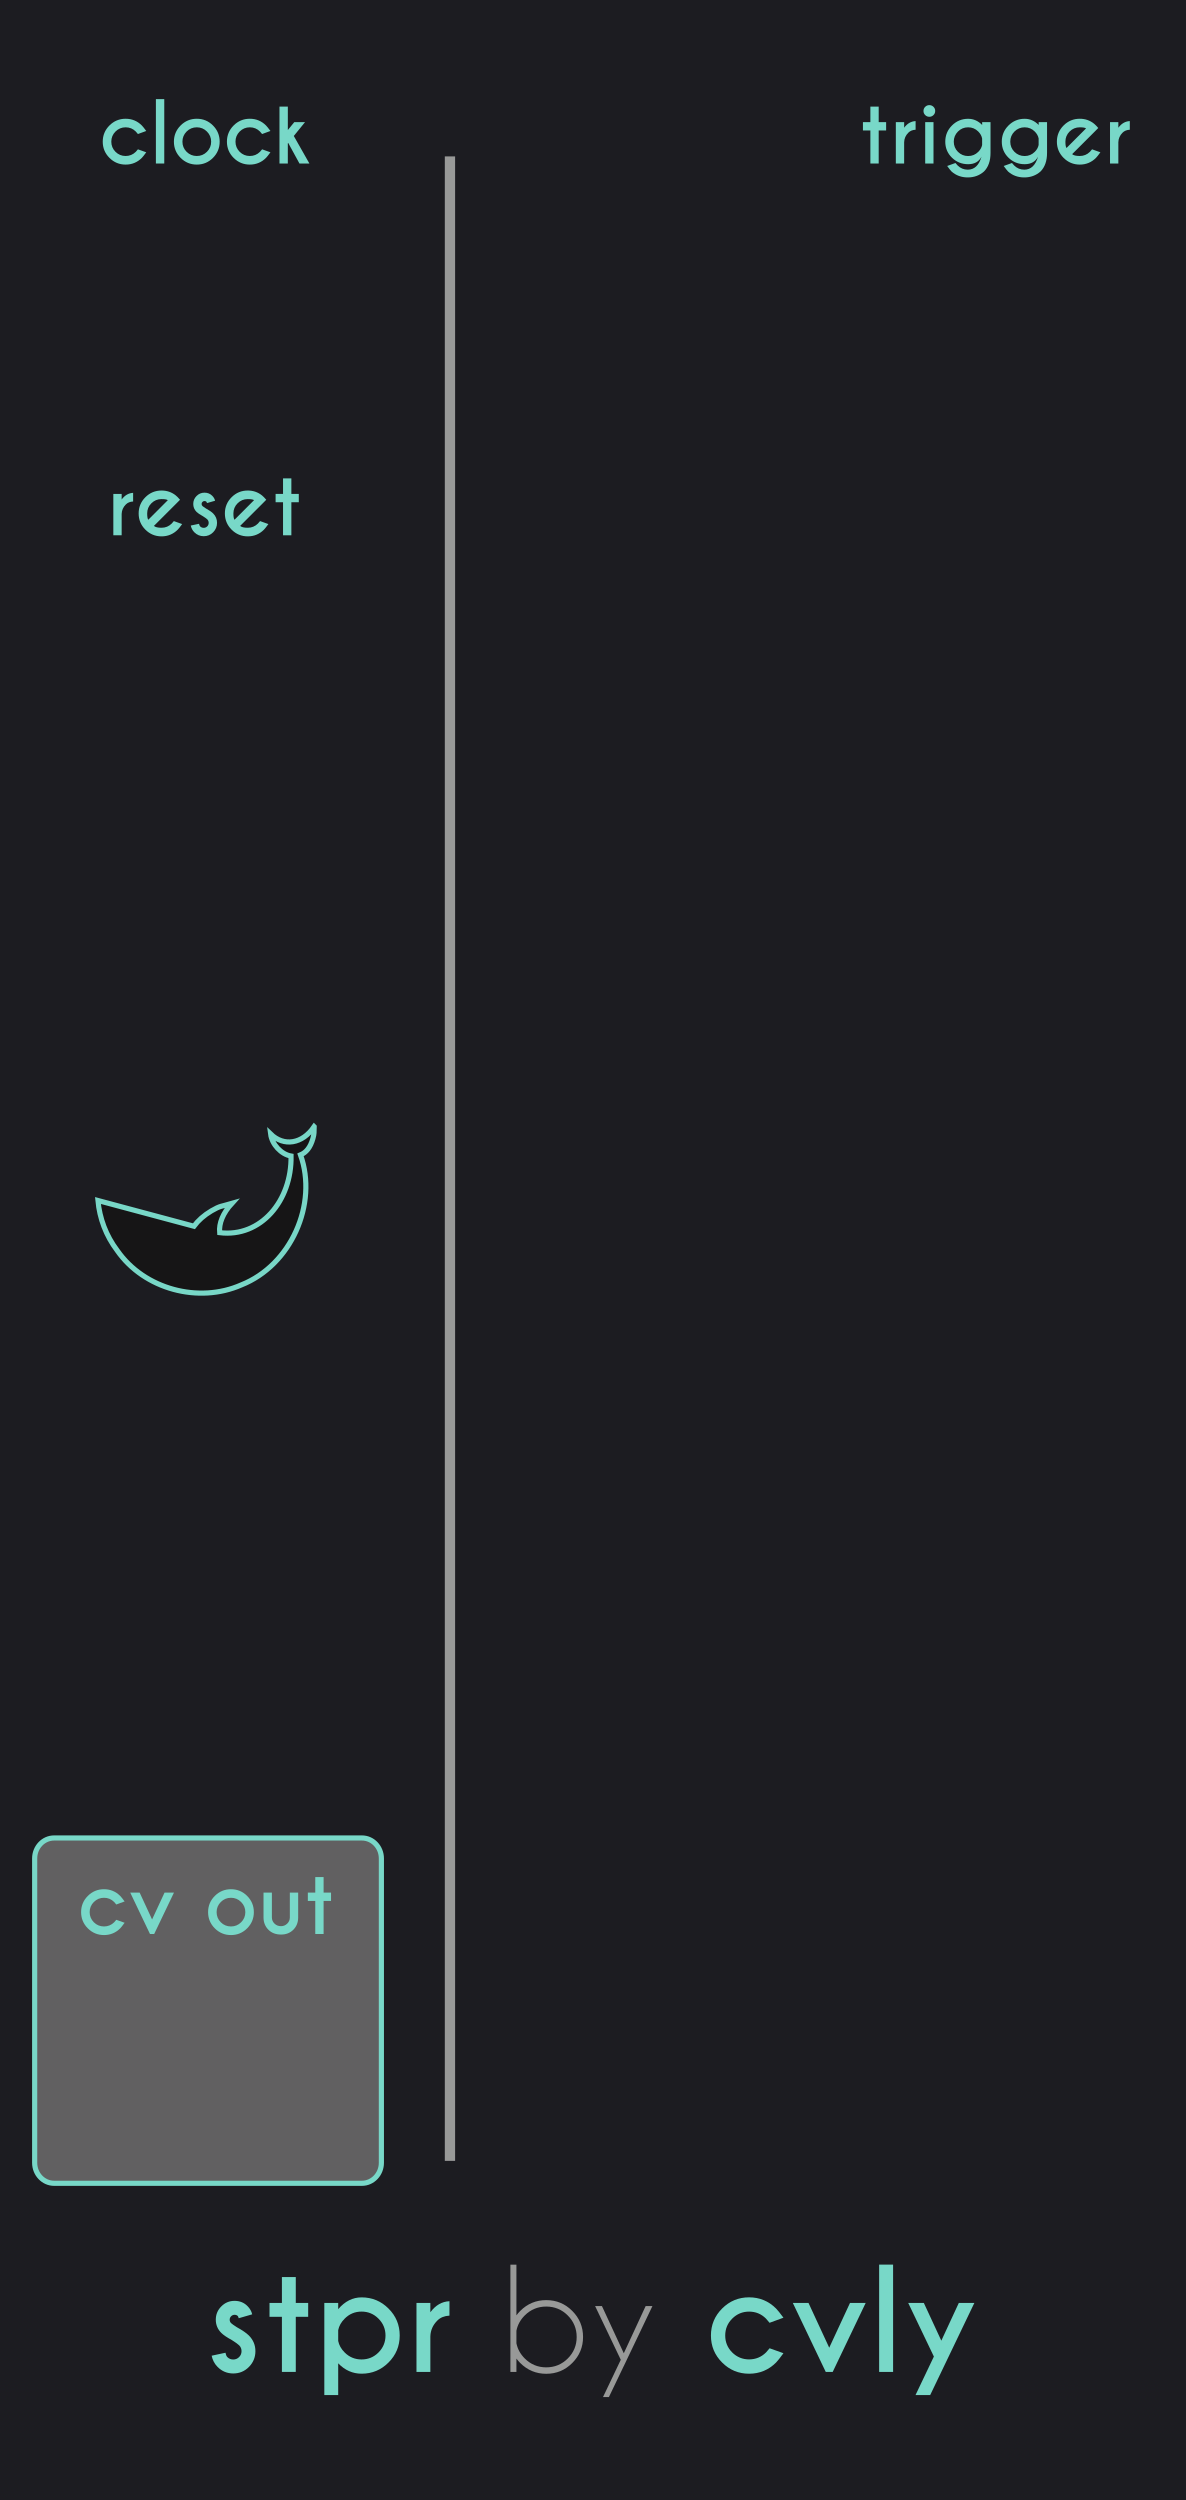
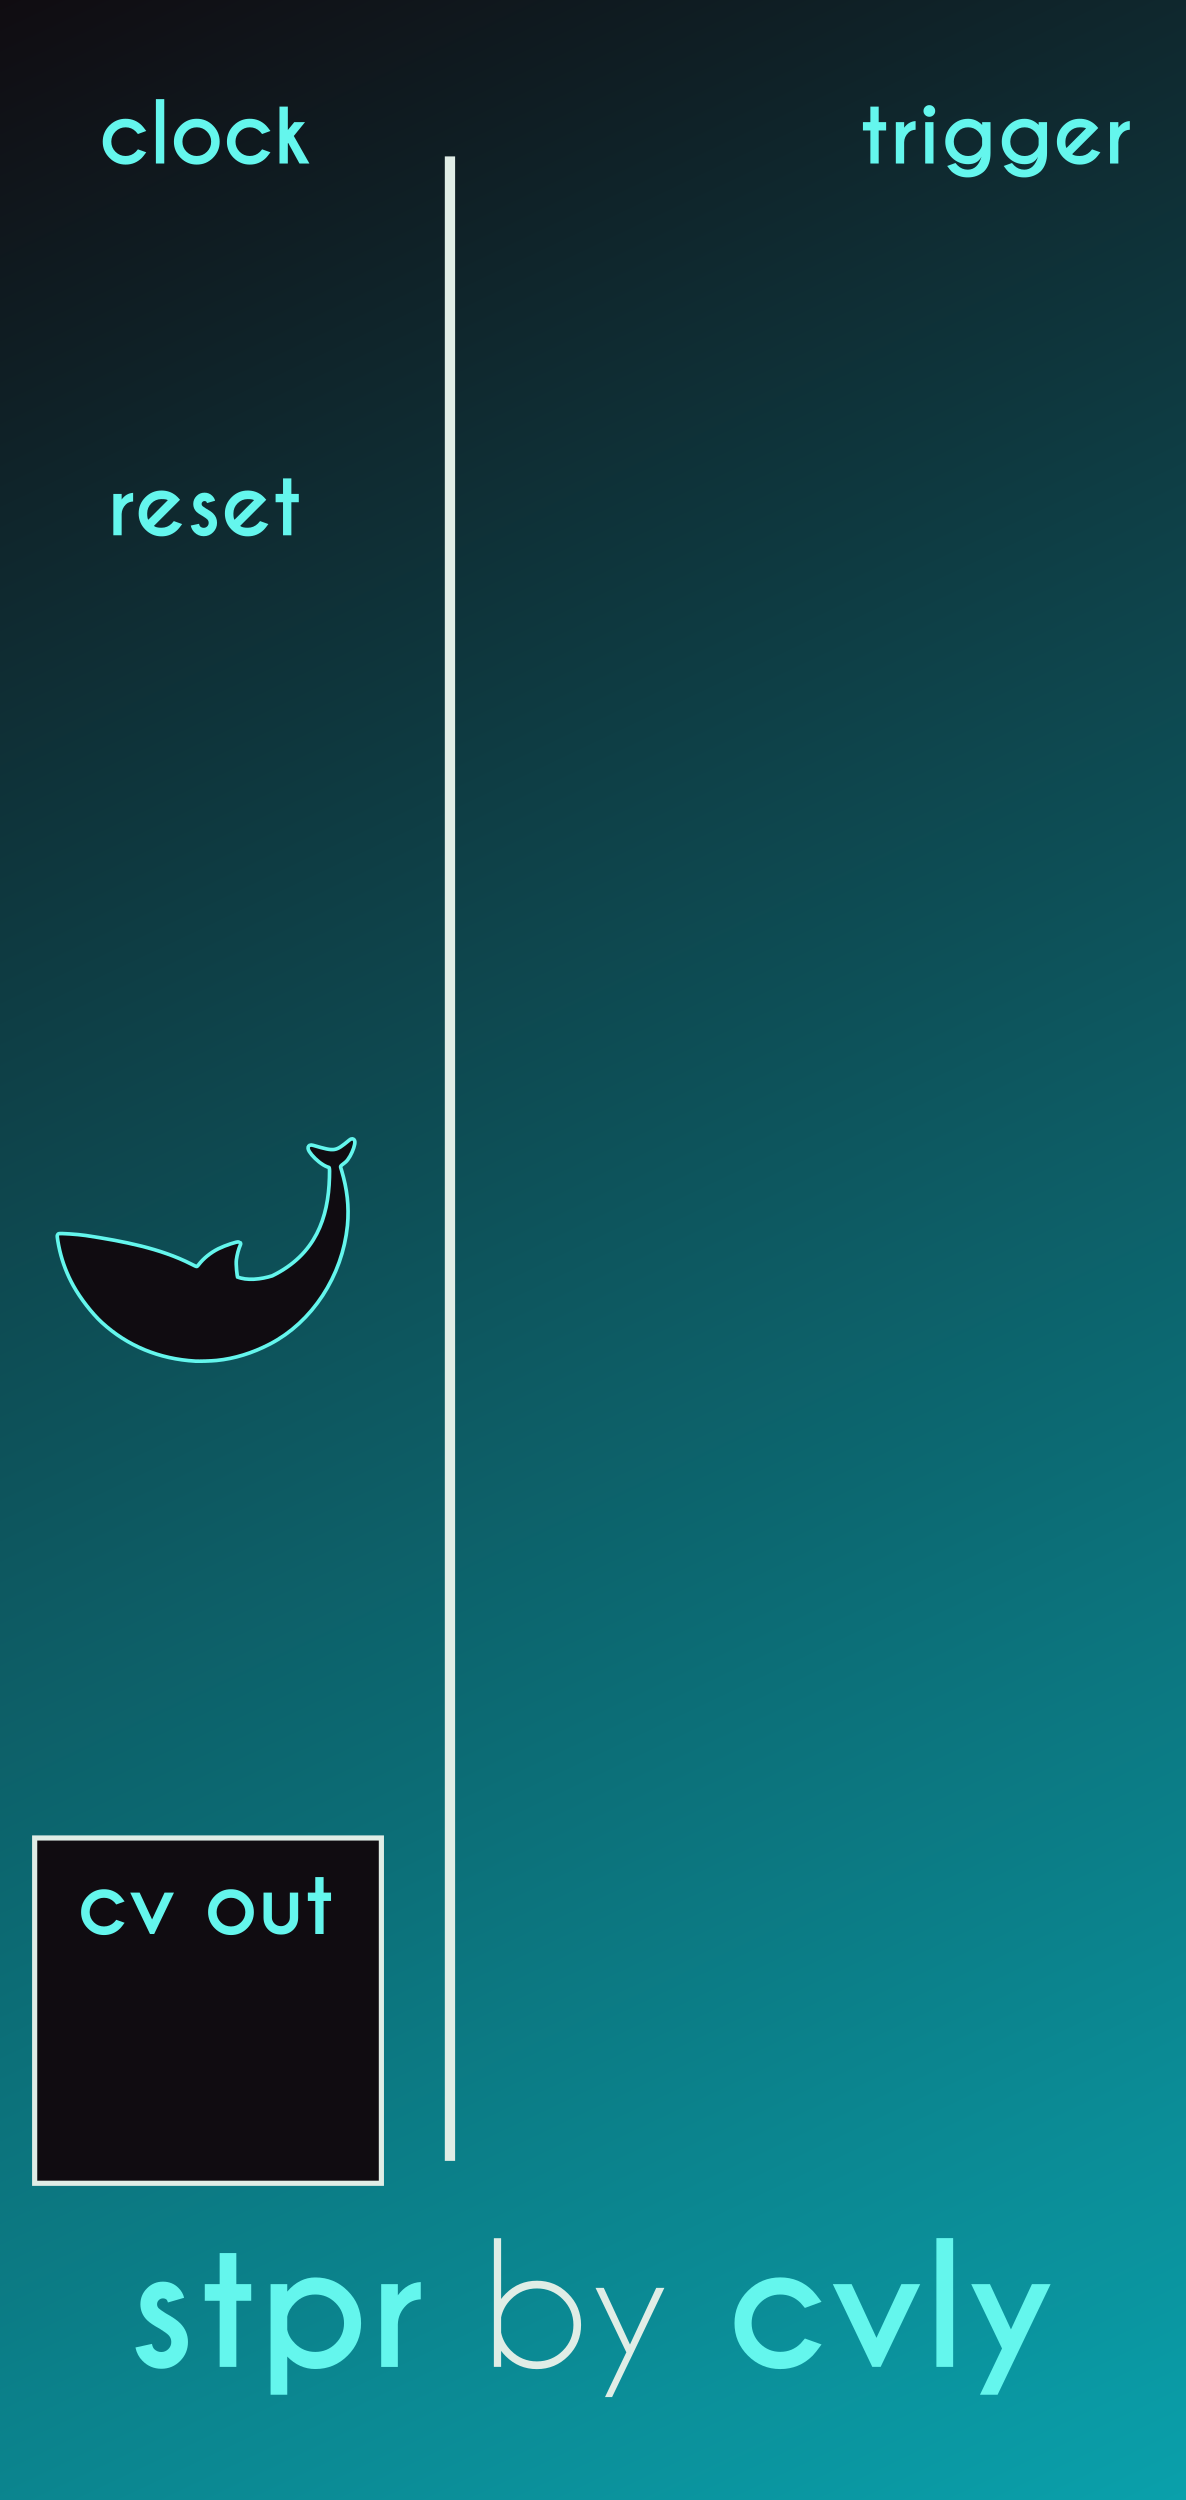
- <svg xmlns="http://www.w3.org/2000/svg" width="60.96mm" height="128.5mm" viewBox="0 0 60.96 128.5" version="1.1" id="svg2129">
+ <svg xmlns="http://www.w3.org/2000/svg" xmlns:xlink="http://www.w3.org/1999/xlink" width="60.96mm" height="128.5mm" viewBox="0 0 60.96 128.5" version="1.1" id="svg2129">
  <defs id="defs2126">
+     <linearGradient id="linearGradient12335">
+       <stop style="stop-color:#100c11;stop-opacity:1" offset="0" id="stop12331" />
+       <stop style="stop-color:#0aa0ab;stop-opacity:1" offset="1" id="stop12333" />
+     </linearGradient>
    <pattern id="EMFhbasepattern" patternUnits="userSpaceOnUse" width="6" height="6" x="0" y="0" />
+     <linearGradient xlink:href="#linearGradient12335" id="linearGradient12337" x1="-2.220446e-15" y1="5.3290705e-15" x2="60.96" y2="128.5" gradientUnits="userSpaceOnUse" />
  </defs>
  <g id="layer1" style="display:inline">
-     <rect style="fill:#1c1c21;fill-opacity:1;stroke:none;stroke-width:0.613" id="rect2696" width="60.96" height="128.5" x="-2.220446e-15" y="5.3290705e-15" />
-     <rect style="fill:#616061;fill-opacity:1;stroke:#78d8c8;stroke-width:0.265;stroke-opacity:1;stroke-miterlimit:4;stroke-dasharray:none" id="rect79966" width="17.821" height="17.749" x="1.782" y="94.472" rx="1" ry="1.053" />
+     <rect style="fill:url(#linearGradient12337);fill-opacity:1;stroke:none;stroke-width:0.613" id="rect2696" width="60.96" height="128.5" x="-2.220446e-15" y="5.3290705e-15" />
+     <rect style="fill:#100c11;fill-opacity:1;stroke:#e0ede6;stroke-width:0.265;stroke-miterlimit:4;stroke-dasharray:none;stroke-opacity:1" id="rect79966" width="17.821" height="17.749" x="1.782" y="94.472" />
    <text xml:space="preserve" style="font-size:5.644px;line-height:1.25;font-family:Poppins;-inkscape-font-specification:'Poppins, Normal';stroke-width:0.265" x="24.837" y="8.746" id="text68900">
      <tspan id="tspan68898" style="stroke-width:0.265" x="24.837" y="8.746" />
    </text>
    <text xml:space="preserve" style="font-size:5.644px;line-height:1.25;font-family:Poppins;-inkscape-font-specification:'Poppins, Normal';stroke-width:0.265" x="13.468" y="122.438" id="text75220">
      <tspan id="tspan75218" style="stroke-width:0.265" x="13.468" y="122.438" />
    </text>
-     <path style="fill:none;stroke:#989998;stroke-width:0.529;stroke-linecap:butt;stroke-linejoin:miter;stroke-miterlimit:4;stroke-dasharray:none;stroke-opacity:1" d="M 23.128,8.039 V 111.069 Z" id="path1482" />
+     <path style="fill:#0aa0ab;stroke:#e0ede6;stroke-width:0.529;stroke-linecap:butt;stroke-linejoin:miter;stroke-miterlimit:4;stroke-dasharray:none;stroke-opacity:1" d="M 23.128,8.039 V 111.069 Z" id="path1482" />
    <text xml:space="preserve" style="font-size:5.644px;line-height:1.25;font-family:Poppins;-inkscape-font-specification:'Poppins, Normal';stroke-width:0.265" x="-13.818" y="14.693" id="text12320">
      <tspan id="tspan12318" style="stroke-width:0.265" x="-13.818" y="14.693" />
    </text>
-     <path id="path15640-5" style="display:inline;opacity:0.996;fill:#161516;fill-opacity:1;stroke:#78d8c8;stroke-width:0.265;stroke-linecap:round;stroke-linejoin:miter;stroke-miterlimit:4;stroke-dasharray:none;stroke-dashoffset:0;stroke-opacity:1" d="m 16.146,57.912 c -0.607,0.896 -1.561,1.032 -2.236,0.377 0.068,0.531 0.539,1.043 1.05,1.132 0.041,2.301 -1.56,4.199 -3.669,3.938 -0.048,-0.482 0.172,-1.009 0.623,-1.502 -0.55,0.161 -0.584,0.111 -1.047,0.381 -0.384,0.228 -0.684,0.498 -0.9,0.79 l -4.933,-1.322 c 0.084,0.909 0.407,1.801 0.996,2.577 1.384,1.984 4.18,2.732 6.376,1.761 2.548,-1.011 3.944,-4.152 3.04,-6.683 0.286,-0.121 0.506,-0.371 0.638,-0.842 0.077,-0.284 0.049,-0.294 0.063,-0.606 z" />
  </g>
  <g id="layer3">
-     <g aria-label="stpr by cvly" id="text3584" style="font-size:7.056px;line-height:1.25;font-family:Poppins;-inkscape-font-specification:'Poppins, Normal';display:inline;stroke-width:0.265">
-       <path d="m 11.589,120.931 q 0.031,0.158 0.096,0.224 0.127,0.124 0.303,0.124 0.176,0 0.3,-0.124 0.127,-0.124 0.127,-0.307 0,-0.176 -0.124,-0.3 -0.086,-0.086 -0.369,-0.265 -0.386,-0.21 -0.548,-0.372 -0.282,-0.282 -0.282,-0.679 0,-0.4 0.282,-0.682 0.282,-0.286 0.682,-0.286 0.4,0 0.665,0.269 0.189,0.189 0.241,0.424 l -0.692,0.2 q -0.024,-0.086 -0.048,-0.114 -0.062,-0.062 -0.165,-0.062 -0.103,0 -0.179,0.076 -0.072,0.072 -0.072,0.176 0,0.103 0.072,0.176 0.065,0.062 0.296,0.21 0.427,0.234 0.62,0.427 0.334,0.338 0.334,0.803 0,0.475 -0.334,0.813 -0.331,0.334 -0.806,0.334 -0.472,0 -0.806,-0.338 -0.231,-0.231 -0.303,-0.575 z" style="fill:#78d8c8" id="path11537" />
-       <path d="m 14.49,118.371 v -1.33 h 0.713 v 1.33 h 0.637 v 0.713 h -0.637 v 2.832 h -0.713 v -2.832 h -0.637 v -0.713 z" style="fill:#78d8c8" id="path11539" />
-       <path d="m 17.383,119.77 v 0.555 q 0.065,0.327 0.334,0.593 0.358,0.358 0.868,0.358 0.51,0 0.868,-0.358 0.362,-0.362 0.362,-0.872 0,-0.506 -0.362,-0.868 -0.358,-0.362 -0.868,-0.362 -0.51,0 -0.868,0.362 -0.269,0.265 -0.334,0.593 z m 0,1.705 v 1.633 h -0.713 v -4.737 h 0.713 v 0.32 q 0.517,-0.606 1.202,-0.606 0.813,0 1.385,0.575 0.575,0.572 0.575,1.385 0,0.813 -0.575,1.388 -0.572,0.575 -1.385,0.575 -0.686,0 -1.202,-0.534 z" style="fill:#78d8c8" id="path11541" />
-       <path d="m 22.12,118.85 q 0.4,-0.541 0.982,-0.568 v 0.741 q -0.389,0.021 -0.62,0.251 -0.348,0.345 -0.362,0.82 v 1.822 h -0.713 v -3.545 h 0.713 z" style="fill:#78d8c8" id="path11543" />
-       <path d="m 26.234,116.404 h 0.31 v 2.604 q 0.086,-0.117 0.196,-0.227 0.555,-0.555 1.337,-0.555 0.785,0 1.337,0.555 0.555,0.555 0.555,1.34 0,0.782 -0.555,1.337 -0.551,0.555 -1.337,0.555 -0.782,0 -1.337,-0.555 -0.11,-0.11 -0.196,-0.227 v 0.686 h -0.31 z m 0.31,3.393 v 0.648 q 0.09,0.441 0.427,0.779 0.458,0.458 1.106,0.458 0.648,0 1.106,-0.455 0.458,-0.458 0.458,-1.106 0,-0.648 -0.458,-1.106 -0.458,-0.458 -1.106,-0.458 -0.648,0 -1.106,0.458 -0.338,0.338 -0.427,0.782 z" style="font-weight:normal;-inkscape-font-specification:'Caviar Dreams';fill:#989998" id="path11545" />
-       <path d="m 32.063,121.613 -0.765,1.595 h -0.303 l 0.913,-1.915 -1.319,-2.76 h 0.351 l 1.123,2.425 1.123,-2.425 h 0.348 l -1.471,3.083 z" style="font-weight:normal;-inkscape-font-specification:'Caviar Dreams';fill:#989998" id="path11547" />
-       <path d="m 39.556,120.7 0.713,0.255 q -0.262,0.362 -0.379,0.479 -0.575,0.575 -1.388,0.575 -0.81,0 -1.385,-0.575 -0.575,-0.575 -0.575,-1.388 0,-0.813 0.575,-1.388 0.575,-0.575 1.385,-0.575 0.813,0 1.388,0.575 0.117,0.117 0.379,0.472 l -0.713,0.262 q -0.138,-0.169 -0.186,-0.217 -0.358,-0.358 -0.868,-0.358 -0.506,0 -0.868,0.362 -0.358,0.358 -0.358,0.868 0,0.506 0.358,0.868 0.362,0.358 0.868,0.358 0.51,0 0.872,-0.358 0.045,-0.048 0.183,-0.214 z" style="fill:#78d8c8" id="path11549" />
-       <path d="m 42.443,121.916 -1.692,-3.545 h 0.806 l 1.065,2.301 1.068,-2.301 h 0.806 l -1.695,3.545 z" style="fill:#78d8c8" id="path11551" />
-       <path d="m 45.905,116.401 v 5.516 h -0.717 v -5.516 z" style="fill:#78d8c8" id="path11553" />
-       <path d="m 47.811,123.108 h -0.754 l 0.944,-1.981 -1.319,-2.756 h 0.803 l 0.899,1.94 0.899,-1.94 h 0.799 z" style="fill:#78d8c8" id="path11555" />
+     <g aria-label="clock" id="text2533" style="font-size:4.233px;line-height:1.25;font-family:'Caviar Dreams';-inkscape-font-specification:'Caviar Dreams';display:inline;stroke-width:0.265;fill:#64f6ed">
+       <path d="M 7.089,7.675 7.517,7.828 Q 7.36,8.045 7.29,8.115 6.945,8.46 6.457,8.46 q -0.486,0 -0.831,-0.345 Q 5.281,7.77 5.281,7.282 q 0,-0.488 0.345,-0.833 0.345,-0.345 0.831,-0.345 0.488,0 0.833,0.345 0.07,0.07 0.227,0.283 L 7.089,6.889 Q 7.007,6.788 6.978,6.759 6.763,6.544 6.457,6.544 q -0.304,0 -0.521,0.217 -0.215,0.215 -0.215,0.521 0,0.304 0.215,0.521 0.217,0.215 0.521,0.215 0.306,0 0.523,-0.215 0.027,-0.029 0.11,-0.128 z" style="font-weight:bold;-inkscape-font-specification:'Caviar Dreams Bold';fill:#64f6ed" id="path11526" />
+       <path d="M 8.443,5.095 V 8.405 H 8.013 V 5.095 Z" style="font-weight:bold;-inkscape-font-specification:'Caviar Dreams Bold';fill:#64f6ed" id="path11528" />
+       <path d="m 10.115,6.104 q 0.488,0 0.831,0.345 0.345,0.345 0.345,0.833 0,0.488 -0.345,0.833 -0.343,0.345 -0.831,0.345 -0.486,0 -0.831,-0.345 Q 8.939,7.77 8.939,7.282 q 0,-0.488 0.345,-0.833 Q 9.63,6.104 10.115,6.104 Z m 0,0.44 q -0.306,0 -0.523,0.217 -0.215,0.217 -0.215,0.521 0,0.306 0.215,0.521 0.217,0.215 0.523,0.215 0.306,0 0.521,-0.215 0.217,-0.215 0.217,-0.521 0,-0.304 -0.217,-0.521 Q 10.421,6.544 10.115,6.544 Z" style="font-weight:bold;-inkscape-font-specification:'Caviar Dreams Bold';fill:#64f6ed" id="path11530" />
+       <path d="m 13.472,7.675 0.428,0.153 q -0.157,0.217 -0.227,0.287 -0.345,0.345 -0.833,0.345 -0.486,0 -0.831,-0.345 -0.345,-0.345 -0.345,-0.833 0,-0.488 0.345,-0.833 0.345,-0.345 0.831,-0.345 0.488,0 0.833,0.345 0.07,0.07 0.227,0.283 L 13.472,6.889 Q 13.39,6.788 13.361,6.759 13.146,6.544 12.84,6.544 q -0.304,0 -0.521,0.217 -0.215,0.215 -0.215,0.521 0,0.304 0.215,0.521 0.217,0.215 0.521,0.215 0.306,0 0.523,-0.215 0.027,-0.029 0.11,-0.128 z" style="font-weight:bold;-inkscape-font-specification:'Caviar Dreams Bold';fill:#64f6ed" id="path11532" />
+       <path d="M 15.678,6.278 15.101,6.989 15.903,8.405 h -0.511 l -0.579,-1.06 -0.019,0.023 V 8.405 H 14.365 V 5.48 h 0.43 v 1.203 l 0.331,-0.405 z" style="font-weight:bold;-inkscape-font-specification:'Caviar Dreams Bold';fill:#64f6ed" id="path11534" />
    </g>
-     <g aria-label="clock" id="text2533" style="font-size:4.233px;line-height:1.25;font-family:'Caviar Dreams';-inkscape-font-specification:'Caviar Dreams';display:inline;stroke-width:0.265">
-       <path d="M 7.089,7.675 7.517,7.828 Q 7.36,8.045 7.29,8.115 6.945,8.46 6.457,8.46 q -0.486,0 -0.831,-0.345 Q 5.281,7.77 5.281,7.282 q 0,-0.488 0.345,-0.833 0.345,-0.345 0.831,-0.345 0.488,0 0.833,0.345 0.07,0.07 0.227,0.283 L 7.089,6.889 Q 7.007,6.788 6.978,6.759 6.763,6.544 6.457,6.544 q -0.304,0 -0.521,0.217 -0.215,0.215 -0.215,0.521 0,0.304 0.215,0.521 0.217,0.215 0.521,0.215 0.306,0 0.523,-0.215 0.027,-0.029 0.11,-0.128 z" style="font-weight:bold;-inkscape-font-specification:'Caviar Dreams Bold';fill:#78d8c8" id="path11526" />
-       <path d="M 8.443,5.095 V 8.405 H 8.013 V 5.095 Z" style="font-weight:bold;-inkscape-font-specification:'Caviar Dreams Bold';fill:#78d8c8" id="path11528" />
-       <path d="m 10.115,6.104 q 0.488,0 0.831,0.345 0.345,0.345 0.345,0.833 0,0.488 -0.345,0.833 -0.343,0.345 -0.831,0.345 -0.486,0 -0.831,-0.345 Q 8.939,7.77 8.939,7.282 q 0,-0.488 0.345,-0.833 Q 9.63,6.104 10.115,6.104 Z m 0,0.44 q -0.306,0 -0.523,0.217 -0.215,0.217 -0.215,0.521 0,0.306 0.215,0.521 0.217,0.215 0.523,0.215 0.306,0 0.521,-0.215 0.217,-0.215 0.217,-0.521 0,-0.304 -0.217,-0.521 Q 10.421,6.544 10.115,6.544 Z" style="font-weight:bold;-inkscape-font-specification:'Caviar Dreams Bold';fill:#78d8c8" id="path11530" />
-       <path d="m 13.472,7.675 0.428,0.153 q -0.157,0.217 -0.227,0.287 -0.345,0.345 -0.833,0.345 -0.486,0 -0.831,-0.345 -0.345,-0.345 -0.345,-0.833 0,-0.488 0.345,-0.833 0.345,-0.345 0.831,-0.345 0.488,0 0.833,0.345 0.07,0.07 0.227,0.283 L 13.472,6.889 Q 13.39,6.788 13.361,6.759 13.146,6.544 12.84,6.544 q -0.304,0 -0.521,0.217 -0.215,0.215 -0.215,0.521 0,0.304 0.215,0.521 0.217,0.215 0.521,0.215 0.306,0 0.523,-0.215 0.027,-0.029 0.11,-0.128 z" style="font-weight:bold;-inkscape-font-specification:'Caviar Dreams Bold';fill:#78d8c8" id="path11532" />
-       <path d="M 15.678,6.278 15.101,6.989 15.903,8.405 h -0.511 l -0.579,-1.06 -0.019,0.023 V 8.405 H 14.365 V 5.48 h 0.43 v 1.203 l 0.331,-0.405 z" style="font-weight:bold;-inkscape-font-specification:'Caviar Dreams Bold';fill:#78d8c8" id="path11534" />
+     <g aria-label="trigger" id="text2533-6" style="font-size:4.233px;line-height:1.25;font-family:'Caviar Dreams';-inkscape-font-specification:'Caviar Dreams';display:inline;stroke-width:0.265;fill:#64f6ed">
+       <path d="M 44.737,6.278 V 5.48 h 0.428 v 0.798 h 0.382 V 6.706 H 45.165 V 8.405 h -0.428 V 6.706 H 44.355 V 6.278 Z" style="font-weight:bold;-inkscape-font-specification:'Caviar Dreams Bold';fill:#64f6ed" id="path11511" />
+       <path d="m 46.473,6.565 q 0.24,-0.325 0.589,-0.341 v 0.444 q -0.234,0.012 -0.372,0.151 -0.209,0.207 -0.217,0.492 V 8.405 H 46.046 V 6.278 h 0.428 z" style="font-weight:bold;-inkscape-font-specification:'Caviar Dreams Bold';fill:#64f6ed" id="path11513" />
+       <path d="M 47.982,6.278 V 8.405 H 47.555 V 6.278 Z M 47.767,5.403 q 0.124,0 0.213,0.087 0.089,0.087 0.089,0.213 0,0.126 -0.089,0.213 -0.089,0.087 -0.213,0.087 -0.122,0 -0.211,-0.087 -0.089,-0.087 -0.089,-0.213 0,-0.126 0.089,-0.213 0.089,-0.087 0.211,-0.087 z" style="font-weight:bold;-inkscape-font-specification:'Caviar Dreams Bold';fill:#64f6ed" id="path11515" />
+       <path d="M 50.481,7.117 Q 50.442,6.92 50.283,6.761 50.068,6.544 49.762,6.544 q -0.306,0 -0.523,0.217 -0.215,0.217 -0.215,0.521 0,0.306 0.215,0.523 0.217,0.215 0.523,0.215 0.306,0 0.521,-0.215 0.159,-0.159 0.198,-0.351 z m 0.002,-0.692 V 6.278 h 0.43 v 1.581 q 0,0.62 -0.337,0.957 -0.345,0.304 -0.833,0.304 -0.488,0 -0.833,-0.304 -0.07,-0.07 -0.225,-0.285 l 0.426,-0.153 q 0.083,0.099 0.112,0.128 0.217,0.215 0.521,0.215 0.511,0 0.707,-0.67 -0.201,0.389 -0.688,0.389 -0.488,0 -0.833,-0.335 -0.343,-0.335 -0.343,-0.823 0,-0.488 0.343,-0.831 0.345,-0.345 0.833,-0.345 0.411,0 0.721,0.318 z" style="font-weight:bold;-inkscape-font-specification:'Caviar Dreams Bold';fill:#64f6ed" id="path11517" />
+       <path d="M 53.386,7.117 Q 53.346,6.92 53.187,6.761 52.972,6.544 52.666,6.544 q -0.306,0 -0.523,0.217 -0.215,0.217 -0.215,0.521 0,0.306 0.215,0.523 0.217,0.215 0.523,0.215 0.306,0 0.521,-0.215 0.159,-0.159 0.198,-0.351 z m 0.002,-0.692 V 6.278 h 0.43 v 1.581 q 0,0.62 -0.337,0.957 -0.345,0.304 -0.833,0.304 -0.488,0 -0.833,-0.304 -0.07,-0.07 -0.225,-0.285 l 0.426,-0.153 q 0.083,0.099 0.112,0.128 0.217,0.215 0.521,0.215 0.511,0 0.707,-0.67 -0.201,0.389 -0.688,0.389 -0.488,0 -0.833,-0.335 -0.343,-0.335 -0.343,-0.823 0,-0.488 0.343,-0.831 0.345,-0.345 0.833,-0.345 0.411,0 0.721,0.318 z" style="font-weight:bold;-inkscape-font-specification:'Caviar Dreams Bold';fill:#64f6ed" id="path11519" />
+       <path d="m 55.108,7.923 q 0.107,0.095 0.391,0.095 0.306,0 0.523,-0.215 0.027,-0.029 0.11,-0.128 l 0.428,0.153 q -0.157,0.217 -0.227,0.287 -0.345,0.345 -0.833,0.345 -0.486,0 -0.831,-0.345 -0.345,-0.345 -0.345,-0.833 0,-0.488 0.345,-0.833 0.345,-0.345 0.831,-0.345 0.418,0 0.732,0.252 0.052,0.043 0.101,0.093 0.021,0.021 0.118,0.13 l -0.215,0.217 z m 0.715,-1.323 q -0.072,-0.056 -0.325,-0.056 -0.304,0 -0.521,0.217 -0.215,0.215 -0.215,0.521 0,0.25 0.056,0.325 z" style="font-weight:bold;-inkscape-font-specification:'Caviar Dreams Bold';fill:#64f6ed" id="path11521" />
+       <path d="m 57.483,6.565 q 0.24,-0.325 0.589,-0.341 v 0.444 q -0.234,0.012 -0.372,0.151 -0.209,0.207 -0.217,0.492 V 8.405 h -0.428 V 6.278 h 0.428 z" style="font-weight:bold;-inkscape-font-specification:'Caviar Dreams Bold';fill:#64f6ed" id="path11523" />
    </g>
-     <g aria-label="trigger" id="text2533-6" style="font-size:4.233px;line-height:1.25;font-family:'Caviar Dreams';-inkscape-font-specification:'Caviar Dreams';display:inline;stroke-width:0.265">
-       <path d="M 44.737,6.278 V 5.48 h 0.428 v 0.798 h 0.382 V 6.706 H 45.165 V 8.405 h -0.428 V 6.706 H 44.355 V 6.278 Z" style="font-weight:bold;-inkscape-font-specification:'Caviar Dreams Bold';fill:#78d8c8" id="path11511" />
-       <path d="m 46.473,6.565 q 0.24,-0.325 0.589,-0.341 v 0.444 q -0.234,0.012 -0.372,0.151 -0.209,0.207 -0.217,0.492 V 8.405 H 46.046 V 6.278 h 0.428 z" style="font-weight:bold;-inkscape-font-specification:'Caviar Dreams Bold';fill:#78d8c8" id="path11513" />
-       <path d="M 47.982,6.278 V 8.405 H 47.555 V 6.278 Z M 47.767,5.403 q 0.124,0 0.213,0.087 0.089,0.087 0.089,0.213 0,0.126 -0.089,0.213 -0.089,0.087 -0.213,0.087 -0.122,0 -0.211,-0.087 -0.089,-0.087 -0.089,-0.213 0,-0.126 0.089,-0.213 0.089,-0.087 0.211,-0.087 z" style="font-weight:bold;-inkscape-font-specification:'Caviar Dreams Bold';fill:#78d8c8" id="path11515" />
-       <path d="M 50.481,7.117 Q 50.442,6.92 50.283,6.761 50.068,6.544 49.762,6.544 q -0.306,0 -0.523,0.217 -0.215,0.217 -0.215,0.521 0,0.306 0.215,0.523 0.217,0.215 0.523,0.215 0.306,0 0.521,-0.215 0.159,-0.159 0.198,-0.351 z m 0.002,-0.692 V 6.278 h 0.43 v 1.581 q 0,0.62 -0.337,0.957 -0.345,0.304 -0.833,0.304 -0.488,0 -0.833,-0.304 -0.07,-0.07 -0.225,-0.285 l 0.426,-0.153 q 0.083,0.099 0.112,0.128 0.217,0.215 0.521,0.215 0.511,0 0.707,-0.67 -0.201,0.389 -0.688,0.389 -0.488,0 -0.833,-0.335 -0.343,-0.335 -0.343,-0.823 0,-0.488 0.343,-0.831 0.345,-0.345 0.833,-0.345 0.411,0 0.721,0.318 z" style="font-weight:bold;-inkscape-font-specification:'Caviar Dreams Bold';fill:#78d8c8" id="path11517" />
-       <path d="M 53.386,7.117 Q 53.346,6.92 53.187,6.761 52.972,6.544 52.666,6.544 q -0.306,0 -0.523,0.217 -0.215,0.217 -0.215,0.521 0,0.306 0.215,0.523 0.217,0.215 0.523,0.215 0.306,0 0.521,-0.215 0.159,-0.159 0.198,-0.351 z m 0.002,-0.692 V 6.278 h 0.43 v 1.581 q 0,0.62 -0.337,0.957 -0.345,0.304 -0.833,0.304 -0.488,0 -0.833,-0.304 -0.07,-0.07 -0.225,-0.285 l 0.426,-0.153 q 0.083,0.099 0.112,0.128 0.217,0.215 0.521,0.215 0.511,0 0.707,-0.67 -0.201,0.389 -0.688,0.389 -0.488,0 -0.833,-0.335 -0.343,-0.335 -0.343,-0.823 0,-0.488 0.343,-0.831 0.345,-0.345 0.833,-0.345 0.411,0 0.721,0.318 z" style="font-weight:bold;-inkscape-font-specification:'Caviar Dreams Bold';fill:#78d8c8" id="path11519" />
-       <path d="m 55.108,7.923 q 0.107,0.095 0.391,0.095 0.306,0 0.523,-0.215 0.027,-0.029 0.11,-0.128 l 0.428,0.153 q -0.157,0.217 -0.227,0.287 -0.345,0.345 -0.833,0.345 -0.486,0 -0.831,-0.345 -0.345,-0.345 -0.345,-0.833 0,-0.488 0.345,-0.833 0.345,-0.345 0.831,-0.345 0.418,0 0.732,0.252 0.052,0.043 0.101,0.093 0.021,0.021 0.118,0.13 l -0.215,0.217 z m 0.715,-1.323 q -0.072,-0.056 -0.325,-0.056 -0.304,0 -0.521,0.217 -0.215,0.215 -0.215,0.521 0,0.25 0.056,0.325 z" style="font-weight:bold;-inkscape-font-specification:'Caviar Dreams Bold';fill:#78d8c8" id="path11521" />
-       <path d="m 57.483,6.565 q 0.24,-0.325 0.589,-0.341 v 0.444 q -0.234,0.012 -0.372,0.151 -0.209,0.207 -0.217,0.492 V 8.405 h -0.428 V 6.278 h 0.428 z" style="font-weight:bold;-inkscape-font-specification:'Caviar Dreams Bold';fill:#78d8c8" id="path11523" />
+     <g aria-label="reset" id="text2533-0" style="font-size:4.233px;line-height:1.25;font-family:'Caviar Dreams';-inkscape-font-specification:'Caviar Dreams';display:inline;stroke-width:0.265;fill:#64f6ed">
+       <path d="m 6.253,25.674 q 0.24,-0.325 0.589,-0.341 v 0.444 q -0.234,0.012 -0.372,0.151 -0.209,0.207 -0.217,0.492 V 27.514 H 5.825 v -2.127 h 0.428 z" style="font-weight:bold;-inkscape-font-specification:'Caviar Dreams Bold';fill:#64f6ed" id="path11500" />
+       <path d="m 7.911,27.032 q 0.107,0.095 0.391,0.095 0.306,0 0.523,-0.215 0.027,-0.029 0.11,-0.128 l 0.428,0.153 q -0.157,0.217 -0.227,0.287 -0.345,0.345 -0.833,0.345 -0.486,0 -0.831,-0.345 -0.345,-0.345 -0.345,-0.833 0,-0.488 0.345,-0.833 0.345,-0.345 0.831,-0.345 0.418,0 0.732,0.252 0.052,0.043 0.101,0.093 0.021,0.021 0.118,0.13 l -0.215,0.217 z m 0.715,-1.323 q -0.072,-0.056 -0.325,-0.056 -0.304,0 -0.521,0.217 -0.215,0.215 -0.215,0.521 0,0.25 0.056,0.325 z" style="font-weight:bold;-inkscape-font-specification:'Caviar Dreams Bold';fill:#64f6ed" id="path11502" />
+       <path d="m 10.23,26.923 q 0.019,0.095 0.058,0.134 0.076,0.074 0.182,0.074 0.105,0 0.18,-0.074 0.076,-0.074 0.076,-0.184 0,-0.105 -0.074,-0.18 -0.052,-0.052 -0.221,-0.159 -0.232,-0.126 -0.329,-0.223 -0.169,-0.169 -0.169,-0.407 0,-0.24 0.169,-0.409 0.169,-0.172 0.409,-0.172 0.24,0 0.399,0.161 0.114,0.114 0.145,0.254 l -0.415,0.12 q -0.014,-0.052 -0.029,-0.068 -0.037,-0.037 -0.099,-0.037 -0.062,0 -0.107,0.045 -0.043,0.043 -0.043,0.105 0,0.062 0.043,0.105 0.039,0.037 0.178,0.126 0.256,0.141 0.372,0.256 0.201,0.203 0.201,0.482 0,0.285 -0.201,0.488 -0.198,0.201 -0.484,0.201 -0.283,0 -0.484,-0.203 -0.138,-0.138 -0.182,-0.345 z" style="font-weight:bold;-inkscape-font-specification:'Caviar Dreams Bold';fill:#64f6ed" id="path11504" />
+       <path d="m 12.343,27.032 q 0.107,0.095 0.391,0.095 0.306,0 0.523,-0.215 0.027,-0.029 0.11,-0.128 l 0.428,0.153 q -0.157,0.217 -0.227,0.287 -0.345,0.345 -0.833,0.345 -0.486,0 -0.831,-0.345 -0.345,-0.345 -0.345,-0.833 0,-0.488 0.345,-0.833 0.345,-0.345 0.831,-0.345 0.418,0 0.732,0.252 0.052,0.043 0.101,0.093 0.021,0.021 0.118,0.13 l -0.215,0.217 z m 0.715,-1.323 q -0.072,-0.056 -0.325,-0.056 -0.304,0 -0.521,0.217 -0.215,0.215 -0.215,0.521 0,0.25 0.056,0.325 z" style="font-weight:bold;-inkscape-font-specification:'Caviar Dreams Bold';fill:#64f6ed" id="path11506" />
+       <path d="m 14.548,25.387 v -0.798 h 0.428 V 25.387 h 0.382 v 0.428 H 14.976 V 27.514 h -0.428 V 25.815 H 14.166 V 25.387 Z" style="font-weight:bold;-inkscape-font-specification:'Caviar Dreams Bold';fill:#64f6ed" id="path11508" />
    </g>
-     <g aria-label="reset" id="text2533-0" style="font-size:4.233px;line-height:1.25;font-family:'Caviar Dreams';-inkscape-font-specification:'Caviar Dreams';display:inline;stroke-width:0.265">
-       <path d="m 6.253,25.674 q 0.24,-0.325 0.589,-0.341 v 0.444 q -0.234,0.012 -0.372,0.151 -0.209,0.207 -0.217,0.492 V 27.514 H 5.825 v -2.127 h 0.428 z" style="font-weight:bold;-inkscape-font-specification:'Caviar Dreams Bold';fill:#78d8c8" id="path11500" />
-       <path d="m 7.911,27.032 q 0.107,0.095 0.391,0.095 0.306,0 0.523,-0.215 0.027,-0.029 0.11,-0.128 l 0.428,0.153 q -0.157,0.217 -0.227,0.287 -0.345,0.345 -0.833,0.345 -0.486,0 -0.831,-0.345 -0.345,-0.345 -0.345,-0.833 0,-0.488 0.345,-0.833 0.345,-0.345 0.831,-0.345 0.418,0 0.732,0.252 0.052,0.043 0.101,0.093 0.021,0.021 0.118,0.13 l -0.215,0.217 z m 0.715,-1.323 q -0.072,-0.056 -0.325,-0.056 -0.304,0 -0.521,0.217 -0.215,0.215 -0.215,0.521 0,0.25 0.056,0.325 z" style="font-weight:bold;-inkscape-font-specification:'Caviar Dreams Bold';fill:#78d8c8" id="path11502" />
-       <path d="m 10.23,26.923 q 0.019,0.095 0.058,0.134 0.076,0.074 0.182,0.074 0.105,0 0.18,-0.074 0.076,-0.074 0.076,-0.184 0,-0.105 -0.074,-0.18 -0.052,-0.052 -0.221,-0.159 -0.232,-0.126 -0.329,-0.223 -0.169,-0.169 -0.169,-0.407 0,-0.24 0.169,-0.409 0.169,-0.172 0.409,-0.172 0.24,0 0.399,0.161 0.114,0.114 0.145,0.254 l -0.415,0.12 q -0.014,-0.052 -0.029,-0.068 -0.037,-0.037 -0.099,-0.037 -0.062,0 -0.107,0.045 -0.043,0.043 -0.043,0.105 0,0.062 0.043,0.105 0.039,0.037 0.178,0.126 0.256,0.141 0.372,0.256 0.201,0.203 0.201,0.482 0,0.285 -0.201,0.488 -0.198,0.201 -0.484,0.201 -0.283,0 -0.484,-0.203 -0.138,-0.138 -0.182,-0.345 z" style="font-weight:bold;-inkscape-font-specification:'Caviar Dreams Bold';fill:#78d8c8" id="path11504" />
-       <path d="m 12.343,27.032 q 0.107,0.095 0.391,0.095 0.306,0 0.523,-0.215 0.027,-0.029 0.11,-0.128 l 0.428,0.153 q -0.157,0.217 -0.227,0.287 -0.345,0.345 -0.833,0.345 -0.486,0 -0.831,-0.345 -0.345,-0.345 -0.345,-0.833 0,-0.488 0.345,-0.833 0.345,-0.345 0.831,-0.345 0.418,0 0.732,0.252 0.052,0.043 0.101,0.093 0.021,0.021 0.118,0.13 l -0.215,0.217 z m 0.715,-1.323 q -0.072,-0.056 -0.325,-0.056 -0.304,0 -0.521,0.217 -0.215,0.215 -0.215,0.521 0,0.25 0.056,0.325 z" style="font-weight:bold;-inkscape-font-specification:'Caviar Dreams Bold';fill:#78d8c8" id="path11506" />
-       <path d="m 14.548,25.387 v -0.798 h 0.428 V 25.387 h 0.382 v 0.428 H 14.976 V 27.514 h -0.428 V 25.815 H 14.166 V 25.387 Z" style="font-weight:bold;-inkscape-font-specification:'Caviar Dreams Bold';fill:#78d8c8" id="path11508" />
+     <g aria-label="cv out" id="text2533-7" style="font-size:4.233px;line-height:1.25;font-family:'Caviar Dreams';-inkscape-font-specification:'Caviar Dreams';display:inline;stroke-width:0.265;fill:#64f6ed">
+       <path d="m 5.977,98.677 0.428,0.153 q -0.157,0.217 -0.227,0.287 -0.345,0.345 -0.833,0.345 -0.486,0 -0.831,-0.345 -0.345,-0.345 -0.345,-0.833 0,-0.488 0.345,-0.833 0.345,-0.345 0.831,-0.345 0.488,0 0.833,0.345 0.07,0.07 0.227,0.283 L 5.977,97.892 Q 5.895,97.79 5.866,97.761 5.651,97.546 5.345,97.546 q -0.304,0 -0.521,0.217 -0.215,0.215 -0.215,0.521 0,0.304 0.215,0.521 0.217,0.215 0.521,0.215 0.306,0 0.523,-0.215 0.027,-0.029 0.11,-0.128 z" style="font-weight:bold;-inkscape-font-specification:'Caviar Dreams Bold';fill:#64f6ed" id="path11489" />
+       <path d="m 7.709,99.407 -1.015,-2.127 h 0.484 l 0.639,1.381 0.641,-1.381 h 0.484 l -1.017,2.127 z" style="font-weight:bold;-inkscape-font-specification:'Caviar Dreams Bold';fill:#64f6ed" id="path11491" />
+       <path d="m 11.872,97.106 q 0.488,0 0.831,0.345 0.345,0.345 0.345,0.833 0,0.488 -0.345,0.833 -0.343,0.345 -0.831,0.345 -0.486,0 -0.831,-0.345 -0.345,-0.345 -0.345,-0.833 0,-0.488 0.345,-0.833 0.345,-0.345 0.831,-0.345 z m 0,0.44 q -0.306,0 -0.523,0.217 -0.215,0.217 -0.215,0.521 0,0.306 0.215,0.521 0.217,0.215 0.523,0.215 0.306,0 0.521,-0.215 0.217,-0.215 0.217,-0.521 0,-0.304 -0.217,-0.521 -0.215,-0.217 -0.521,-0.217 z" style="font-weight:bold;-inkscape-font-specification:'Caviar Dreams Bold';fill:#64f6ed" id="path11493" />
+       <path d="m 14.446,99.436 q -0.403,0 -0.649,-0.246 -0.246,-0.246 -0.252,-0.616 V 97.28 h 0.43 v 1.277 q 0,0.184 0.134,0.316 0.134,0.132 0.335,0.132 0.184,0 0.318,-0.13 0.136,-0.132 0.136,-0.318 v -1.277 h 0.428 v 1.294 q -0.006,0.37 -0.25,0.616 -0.246,0.246 -0.63,0.246 z" style="font-weight:bold;-inkscape-font-specification:'Caviar Dreams Bold';fill:#64f6ed" id="path11495" />
+       <path d="m 16.205,97.28 v -0.798 h 0.428 v 0.798 h 0.382 v 0.428 h -0.382 v 1.699 h -0.428 v -1.699 h -0.382 v -0.428 z" style="font-weight:bold;-inkscape-font-specification:'Caviar Dreams Bold';fill:#64f6ed" id="path11497" />
    </g>
-     <g aria-label="cv out" id="text2533-7" style="font-size:4.233px;line-height:1.25;font-family:'Caviar Dreams';-inkscape-font-specification:'Caviar Dreams';display:inline;stroke-width:0.265">
-       <path d="m 5.977,98.677 0.428,0.153 q -0.157,0.217 -0.227,0.287 -0.345,0.345 -0.833,0.345 -0.486,0 -0.831,-0.345 -0.345,-0.345 -0.345,-0.833 0,-0.488 0.345,-0.833 0.345,-0.345 0.831,-0.345 0.488,0 0.833,0.345 0.07,0.07 0.227,0.283 L 5.977,97.892 Q 5.895,97.79 5.866,97.761 5.651,97.546 5.345,97.546 q -0.304,0 -0.521,0.217 -0.215,0.215 -0.215,0.521 0,0.304 0.215,0.521 0.217,0.215 0.521,0.215 0.306,0 0.523,-0.215 0.027,-0.029 0.11,-0.128 z" style="font-weight:bold;-inkscape-font-specification:'Caviar Dreams Bold';fill:#78d8c8" id="path11489" />
-       <path d="m 7.709,99.407 -1.015,-2.127 h 0.484 l 0.639,1.381 0.641,-1.381 h 0.484 l -1.017,2.127 z" style="font-weight:bold;-inkscape-font-specification:'Caviar Dreams Bold';fill:#78d8c8" id="path11491" />
-       <path d="m 11.872,97.106 q 0.488,0 0.831,0.345 0.345,0.345 0.345,0.833 0,0.488 -0.345,0.833 -0.343,0.345 -0.831,0.345 -0.486,0 -0.831,-0.345 -0.345,-0.345 -0.345,-0.833 0,-0.488 0.345,-0.833 0.345,-0.345 0.831,-0.345 z m 0,0.44 q -0.306,0 -0.523,0.217 -0.215,0.217 -0.215,0.521 0,0.306 0.215,0.521 0.217,0.215 0.523,0.215 0.306,0 0.521,-0.215 0.217,-0.215 0.217,-0.521 0,-0.304 -0.217,-0.521 -0.215,-0.217 -0.521,-0.217 z" style="font-weight:bold;-inkscape-font-specification:'Caviar Dreams Bold';fill:#78d8c8" id="path11493" />
-       <path d="m 14.446,99.436 q -0.403,0 -0.649,-0.246 -0.246,-0.246 -0.252,-0.616 V 97.28 h 0.43 v 1.277 q 0,0.184 0.134,0.316 0.134,0.132 0.335,0.132 0.184,0 0.318,-0.13 0.136,-0.132 0.136,-0.318 v -1.277 h 0.428 v 1.294 q -0.006,0.37 -0.25,0.616 -0.246,0.246 -0.63,0.246 z" style="font-weight:bold;-inkscape-font-specification:'Caviar Dreams Bold';fill:#78d8c8" id="path11495" />
-       <path d="m 16.205,97.28 v -0.798 h 0.428 v 0.798 h 0.382 v 0.428 h -0.382 v 1.699 h -0.428 v -1.699 h -0.382 v -0.428 z" style="font-weight:bold;-inkscape-font-specification:'Caviar Dreams Bold';fill:#78d8c8" id="path11497" />
+     <g aria-label="stpr by" id="text3791" style="font-size:10.902px;line-height:1.25;font-family:'Odin Rounded';-inkscape-font-specification:'Odin Rounded';display:inline;stroke-width:0.292" />
+     <path style="fill:#100c11;fill-opacity:1;stroke:#64f6ed;stroke-width:0.376;stroke-linecap:round;stroke-linejoin:round;stroke-miterlimit:4;stroke-dasharray:none;stroke-opacity:1;paint-order:stroke fill markers" d="m 10.042,69.868 c -1.841,-0.109 -3.447,-0.773 -4.743,-1.961 -0.494,-0.453 -1.1,-1.236 -1.455,-1.881 -0.309,-0.56 -0.537,-1.153 -0.682,-1.771 -0.077,-0.33 -0.142,-0.731 -0.121,-0.751 0.025,-0.025 0.943,0.031 1.356,0.094 1.918,0.293 3.82,0.658 5.392,1.46 0.32,0.164 0.352,0.191 0.5,-0.001 0.239,-0.31 0.591,-0.594 0.976,-0.787 0.321,-0.161 0.971,-0.378 1.011,-0.338 -0.112,0.253 -0.186,0.558 -0.22,0.814 -0.031,0.236 0.033,0.876 0.077,0.963 0.55,0.238 1.31,0.14 1.896,-0.044 2.284,-1.12 2.938,-3.042 2.999,-5.136 0.016,-0.566 0.01,-0.592 -0.165,-0.636 -0.523,-0.196 -1.248,-1.065 -0.79,-0.931 1.154,0.337 1.198,0.328 1.942,-0.289 0.327,-0.271 -0.021,0.761 -0.333,1.003 -0.307,0.23 -0.308,0.234 -0.211,0.522 0.274,0.926 0.385,1.798 0.295,2.782 -0.255,2.565 -1.791,4.911 -3.946,6.025 -0.889,0.46 -1.797,0.739 -2.698,0.829 -0.268,0.027 -0.88,0.046 -1.08,0.035 z" id="path10930" />
+     <g aria-label="stpr by cvly" id="text22874" style="font-size:8.467px;line-height:1.25;font-family:'Odin Rounded';-inkscape-font-specification:'Odin Rounded';text-align:end;text-anchor:end;fill:#64f6ed;stroke-width:0.376">
+       <path d="m 7.811,120.476 q 0.037,0.19 0.116,0.269 0.153,0.149 0.364,0.149 0.211,0 0.36,-0.149 0.153,-0.149 0.153,-0.368 0,-0.211 -0.149,-0.36 -0.103,-0.103 -0.442,-0.318 -0.463,-0.252 -0.657,-0.446 -0.339,-0.339 -0.339,-0.814 0,-0.48 0.339,-0.819 0.339,-0.343 0.819,-0.343 0.48,0 0.798,0.322 0.227,0.227 0.289,0.508 l -0.831,0.24 q -0.029,-0.103 -0.058,-0.136 -0.074,-0.074 -0.198,-0.074 -0.124,0 -0.215,0.091 -0.087,0.087 -0.087,0.211 0,0.124 0.087,0.211 0.079,0.074 0.356,0.252 0.513,0.281 0.744,0.513 0.401,0.405 0.401,0.963 0,0.571 -0.401,0.976 -0.397,0.401 -0.967,0.401 -0.566,0 -0.967,-0.405 -0.277,-0.277 -0.364,-0.69 z" style="font-weight:bold;font-family:'Caviar Dreams';-inkscape-font-specification:'Caviar Dreams Bold'" id="path1116" />
+       <path d="m 11.291,117.404 v -1.596 h 0.856 v 1.596 h 0.765 v 0.856 h -0.765 v 3.398 H 11.291 v -3.398 h -0.765 v -0.856 z" style="font-weight:bold;font-family:'Caviar Dreams';-inkscape-font-specification:'Caviar Dreams Bold'" id="path1118" />
+       <path d="m 14.764,119.082 v 0.666 q 0.079,0.393 0.401,0.711 0.43,0.43 1.042,0.43 0.612,0 1.042,-0.43 0.434,-0.434 0.434,-1.046 0,-0.608 -0.434,-1.042 -0.43,-0.434 -1.042,-0.434 -0.612,0 -1.042,0.434 -0.322,0.318 -0.401,0.711 z m 0,2.046 v 1.96 h -0.856 v -5.684 h 0.856 v 0.384 q 0.62,-0.728 1.443,-0.728 0.976,0 1.662,0.69 0.69,0.686 0.69,1.662 0,0.976 -0.69,1.666 -0.686,0.69 -1.662,0.69 -0.823,0 -1.443,-0.641 z" style="font-weight:bold;font-family:'Caviar Dreams';-inkscape-font-specification:'Caviar Dreams Bold'" id="path1120" />
+       <path d="m 20.449,117.979 q 0.48,-0.649 1.178,-0.682 v 0.889 q -0.467,0.025 -0.744,0.302 -0.418,0.413 -0.434,0.984 v 2.187 h -0.856 v -4.254 h 0.856 z" style="font-weight:bold;font-family:'Caviar Dreams';-inkscape-font-specification:'Caviar Dreams Bold'" id="path1122" />
+       <path d="m 25.385,115.043 h 0.372 v 3.125 q 0.103,-0.141 0.236,-0.273 0.666,-0.666 1.604,-0.666 0.943,0 1.604,0.666 0.666,0.666 0.666,1.608 0,0.938 -0.666,1.604 -0.661,0.666 -1.604,0.666 -0.938,0 -1.604,-0.666 -0.132,-0.132 -0.236,-0.273 v 0.823 h -0.372 z m 0.372,4.072 v 0.777 q 0.107,0.529 0.513,0.934 0.55,0.55 1.327,0.55 0.777,0 1.327,-0.546 0.55,-0.55 0.55,-1.327 0,-0.777 -0.55,-1.327 -0.55,-0.55 -1.327,-0.55 -0.777,0 -1.327,0.55 -0.405,0.405 -0.513,0.938 z" style="font-weight:normal;-inkscape-font-specification:'Caviar Dreams';fill:#e0ede6" id="path1124" />
+       <path d="m 32.38,121.294 -0.918,1.914 H 31.098 l 1.096,-2.299 -1.583,-3.311 h 0.422 l 1.348,2.91 1.348,-2.91 h 0.418 l -1.765,3.7 z" style="font-weight:normal;-inkscape-font-specification:'Caviar Dreams';fill:#e0ede6" id="path1126" />
+       <path d="m 41.371,120.199 0.856,0.306 q -0.314,0.434 -0.455,0.575 -0.69,0.69 -1.666,0.69 -0.972,0 -1.662,-0.69 -0.69,-0.69 -0.69,-1.666 0,-0.976 0.69,-1.666 0.69,-0.69 1.662,-0.69 0.976,0 1.666,0.69 0.141,0.141 0.455,0.566 l -0.856,0.314 q -0.165,-0.203 -0.223,-0.26 -0.43,-0.43 -1.042,-0.43 -0.608,0 -1.042,0.434 -0.43,0.43 -0.43,1.042 0,0.608 0.43,1.042 0.434,0.43 1.042,0.43 0.612,0 1.046,-0.43 0.054,-0.058 0.219,-0.256 z" style="font-weight:bold;font-family:'Caviar Dreams';-inkscape-font-specification:'Caviar Dreams Bold'" id="path1128" />
+       <path d="m 44.836,121.658 -2.03,-4.254 h 0.967 l 1.277,2.762 1.282,-2.762 h 0.967 l -2.034,4.254 z" style="font-weight:bold;font-family:'Caviar Dreams';-inkscape-font-specification:'Caviar Dreams Bold'" id="path1130" />
+       <path d="m 48.991,115.039 v 6.619 h -0.86 v -6.619 z" style="font-weight:bold;font-family:'Caviar Dreams';-inkscape-font-specification:'Caviar Dreams Bold'" id="path1132" />
+       <path d="M 51.277,123.088 H 50.371 l 1.133,-2.377 -1.583,-3.307 h 0.963 l 1.079,2.328 1.079,-2.328 h 0.959 z" style="font-weight:bold;font-family:'Caviar Dreams';-inkscape-font-specification:'Caviar Dreams Bold'" id="path1134" />
    </g>
  </g>
</svg>
